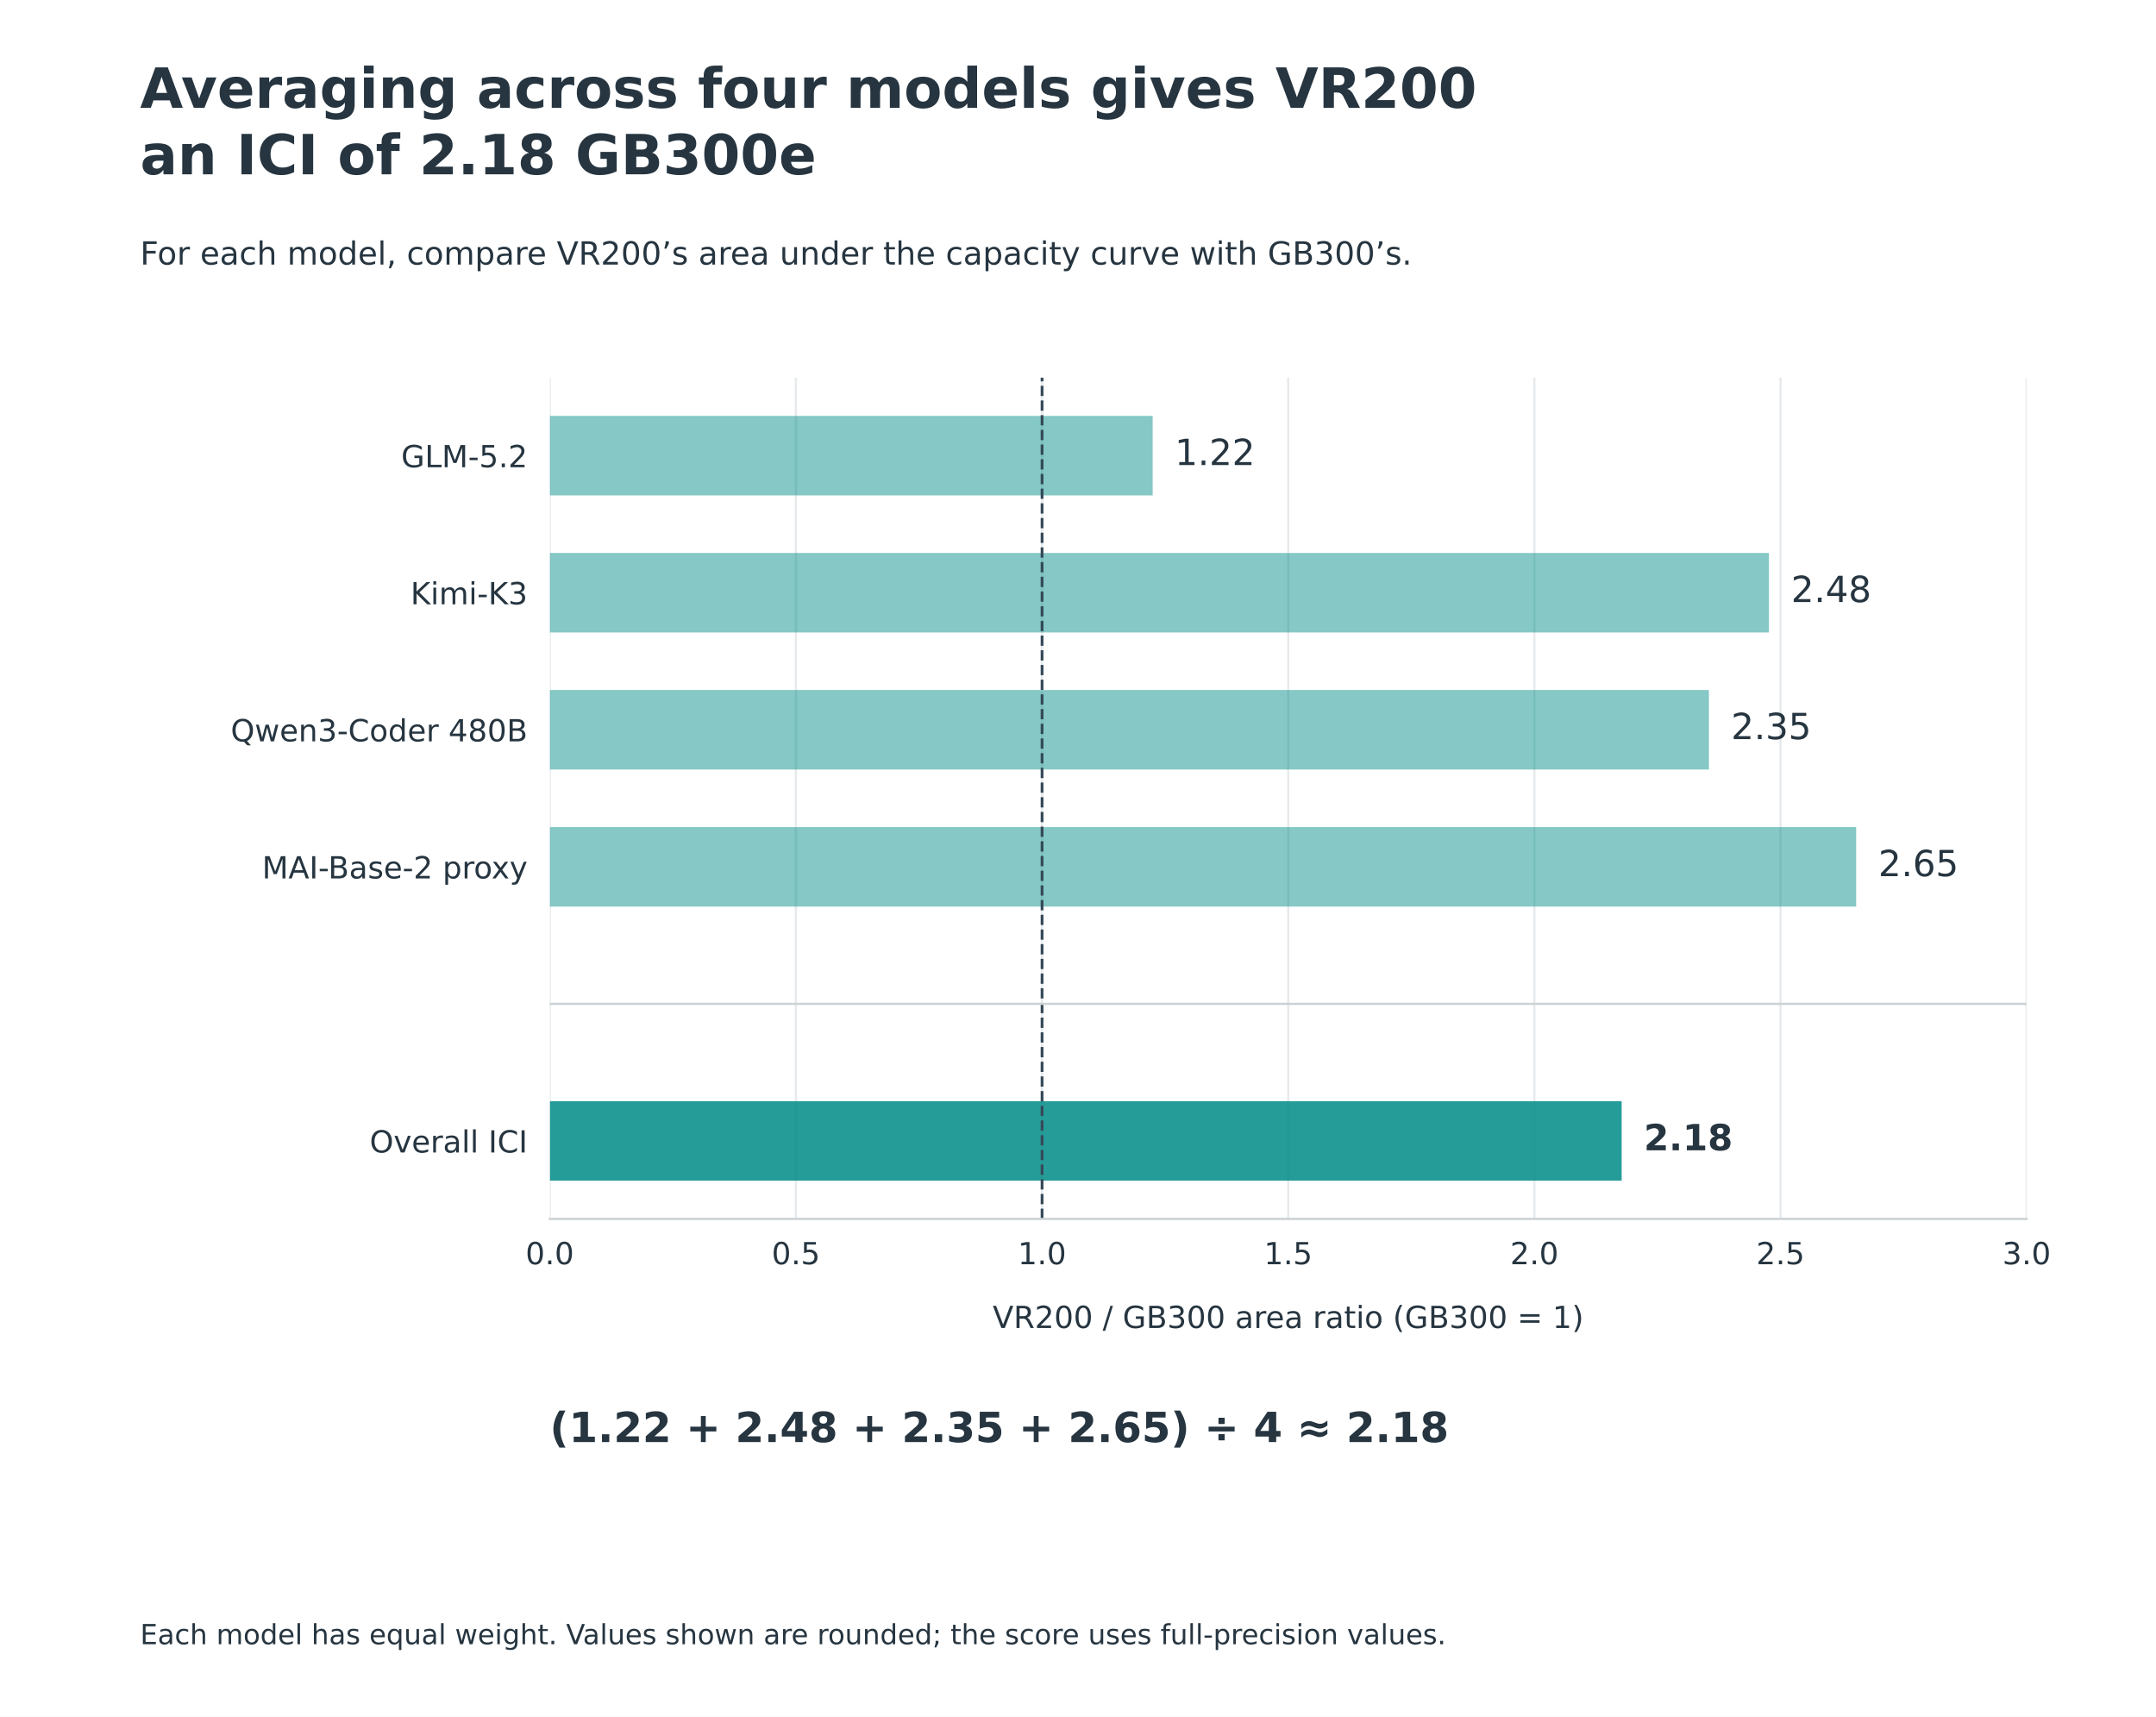
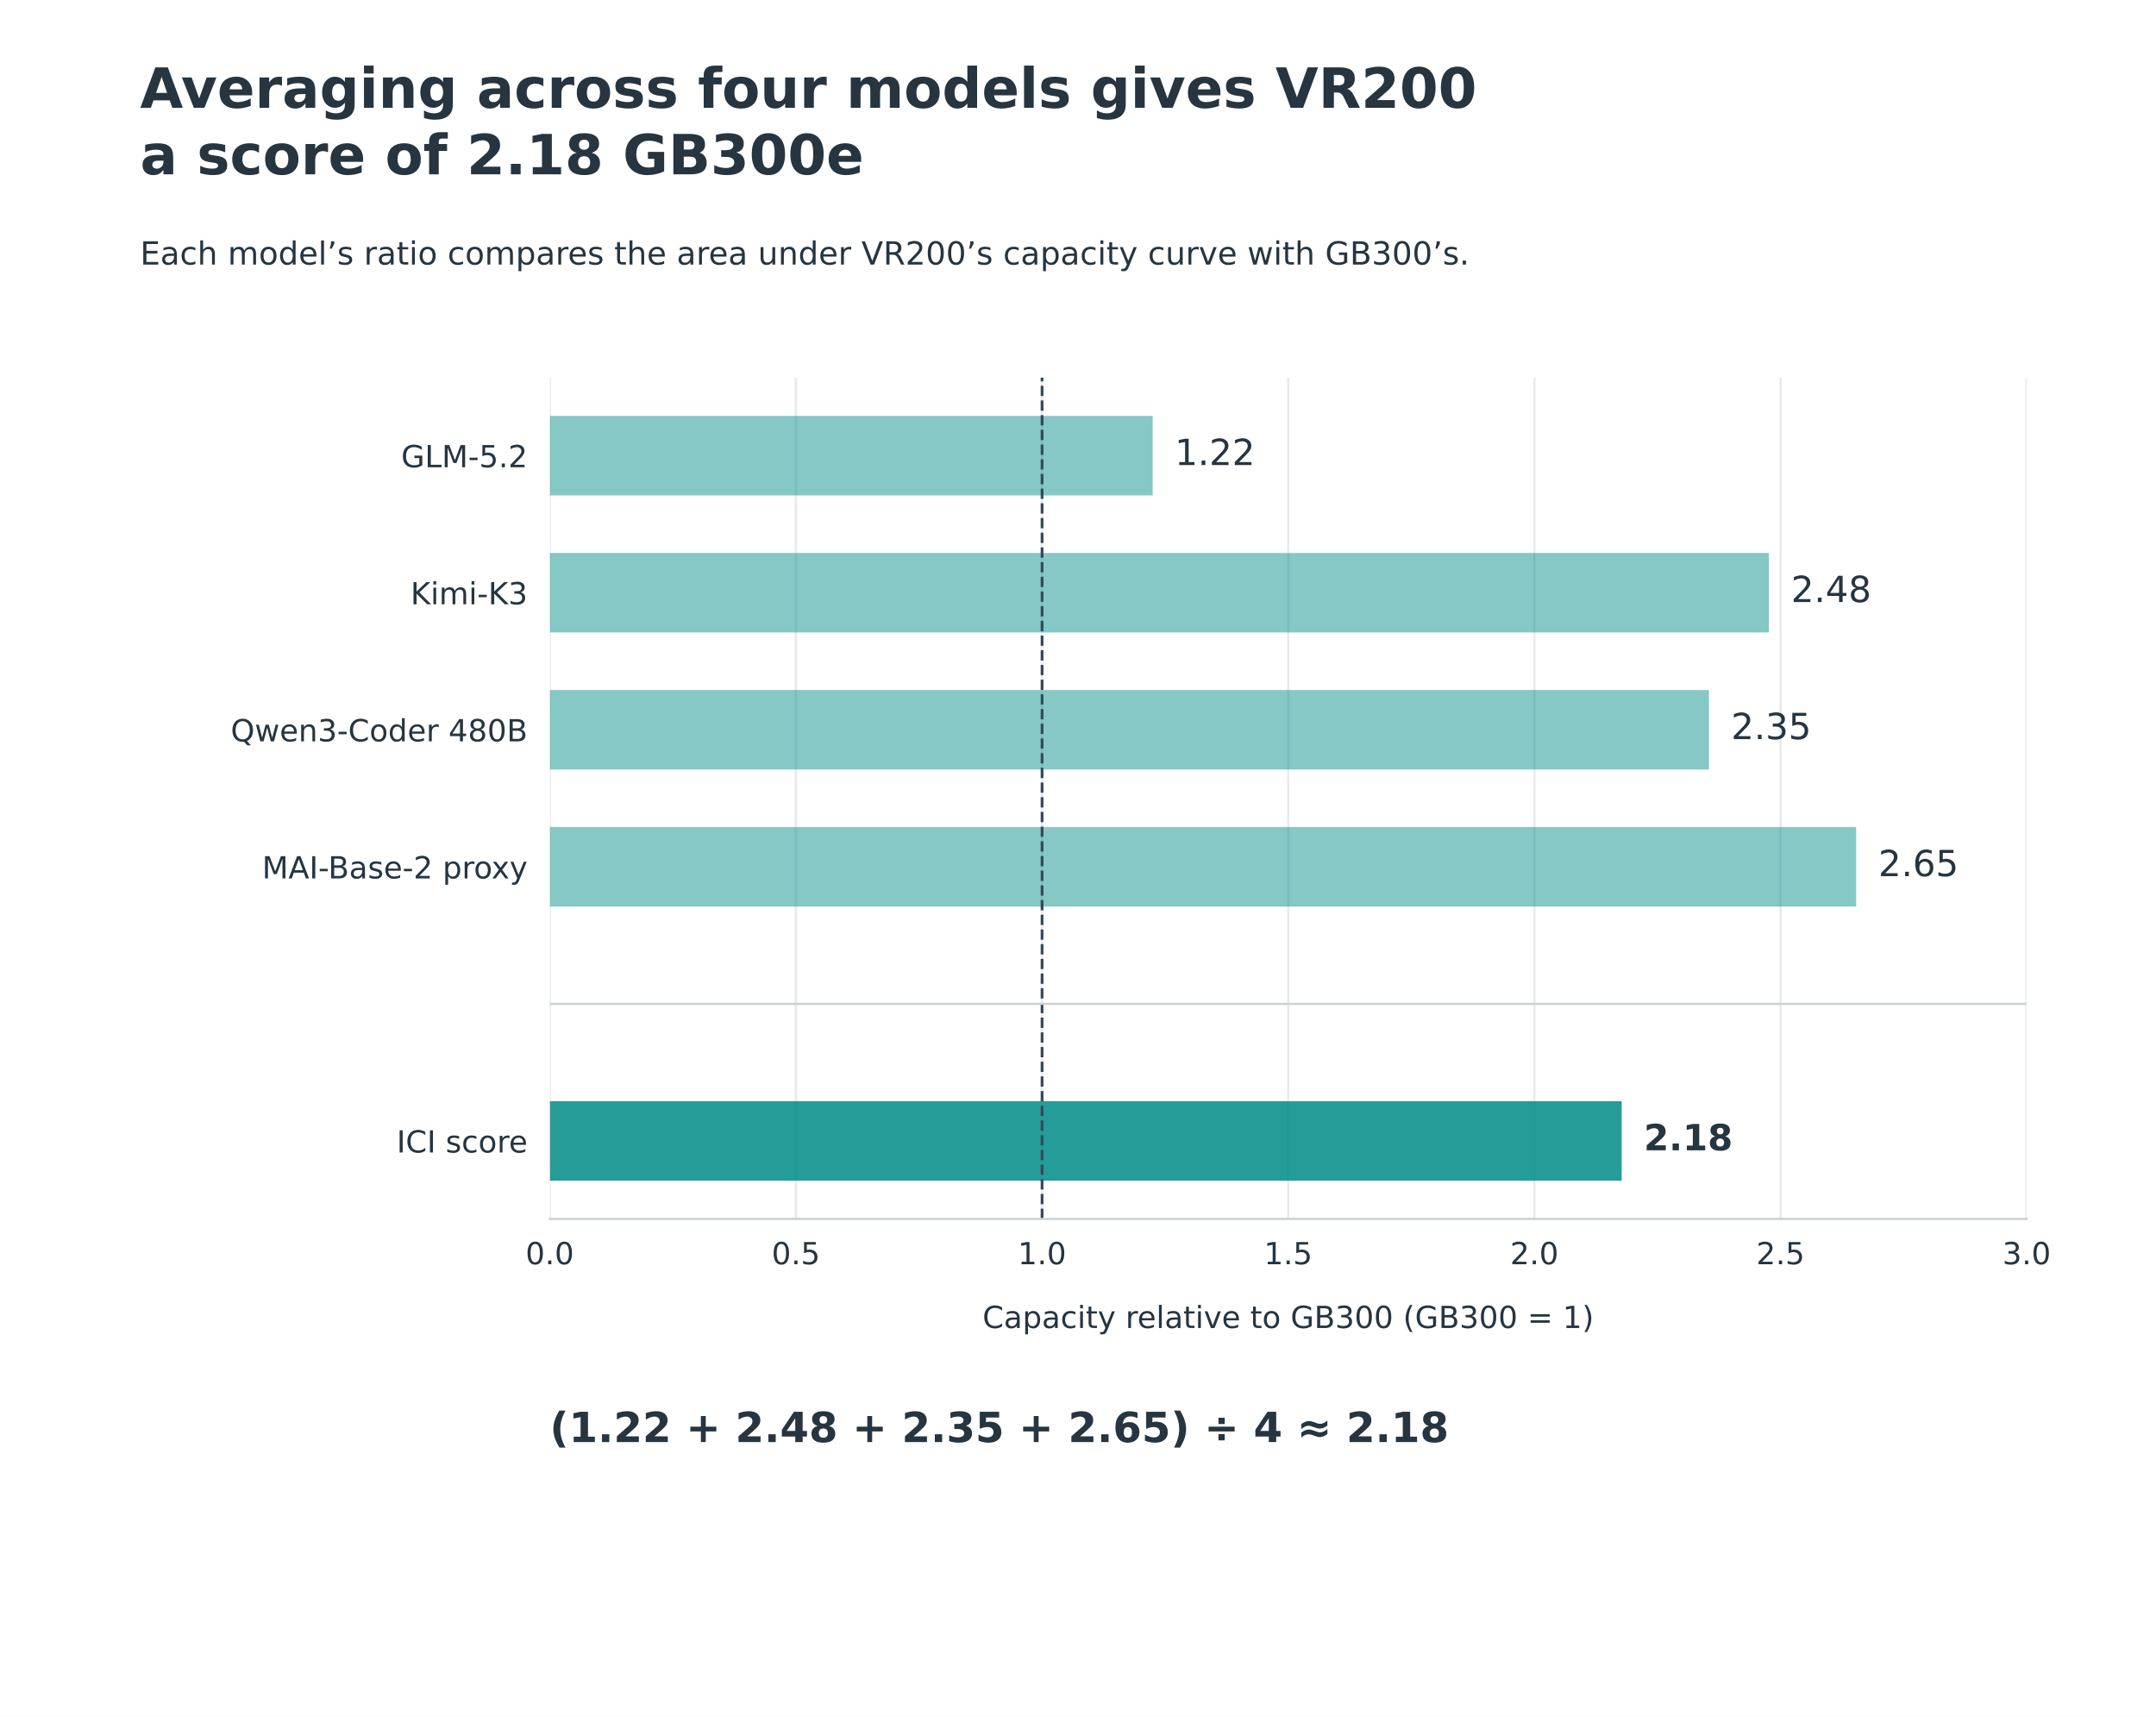
<svg xmlns="http://www.w3.org/2000/svg" width="777.6pt" height="619.2pt" viewBox="0 0 777.6 619.2" version="1.1">
  <defs>
    <style type="text/css">*{stroke-linejoin: round; stroke-linecap: butt}</style>
  </defs>
  <g id="figure_1">
    <g id="patch_1">
      <path d="M 0 619.2 L 777.6 619.2 L 777.6 0 L 0 0 z " style="fill: #ffffff" />
    </g>
    <g id="axes_1">
      <g id="patch_2">
        <path d="M 198.288 439.632 L 730.944 439.632 L 730.944 136.224 L 198.288 136.224 z " style="fill: #ffffff" />
      </g>
      <g id="matplotlib.axis_1">
        <g id="xtick_1">
          <g id="line2d_1">
-             <path d="M 198.288 439.632 L 198.288 136.224 " clip-path="url(#p27b7e6a096)" style="fill: none; stroke: #e7eaec; stroke-width: 0.8; stroke-linecap: square" />
+             <path d="M 198.288 439.632 L 198.288 136.224 " clip-path="url(#p28b766ecd2)" style="fill: none; stroke: #e7eaec; stroke-width: 0.8; stroke-linecap: square" />
          </g>
          <g id="line2d_2" />
          <g id="text_1">
            <text style="font-size: 11px; font-family: 'DejaVu Sans'; text-anchor: middle; fill: #263540" x="198.288" y="455.989" transform="rotate(-0 198.288 455.9894)">0.0</text>
          </g>
        </g>
        <g id="xtick_2">
          <g id="line2d_3">
-             <path d="M 287.064 439.632 L 287.064 136.224 " clip-path="url(#p27b7e6a096)" style="fill: none; stroke: #e7eaec; stroke-width: 0.8; stroke-linecap: square" />
+             <path d="M 287.064 439.632 L 287.064 136.224 " clip-path="url(#p28b766ecd2)" style="fill: none; stroke: #e7eaec; stroke-width: 0.8; stroke-linecap: square" />
          </g>
          <g id="line2d_4" />
          <g id="text_2">
            <text style="font-size: 11px; font-family: 'DejaVu Sans'; text-anchor: middle; fill: #263540" x="287.064" y="455.989" transform="rotate(-0 287.064 455.9894)">0.5</text>
          </g>
        </g>
        <g id="xtick_3">
          <g id="line2d_5">
-             <path d="M 375.84 439.632 L 375.84 136.224 " clip-path="url(#p27b7e6a096)" style="fill: none; stroke: #e7eaec; stroke-width: 0.8; stroke-linecap: square" />
+             <path d="M 375.84 439.632 L 375.84 136.224 " clip-path="url(#p28b766ecd2)" style="fill: none; stroke: #e7eaec; stroke-width: 0.8; stroke-linecap: square" />
          </g>
          <g id="line2d_6" />
          <g id="text_3">
            <text style="font-size: 11px; font-family: 'DejaVu Sans'; text-anchor: middle; fill: #263540" x="375.84" y="455.989" transform="rotate(-0 375.84 455.9894)">1.0</text>
          </g>
        </g>
        <g id="xtick_4">
          <g id="line2d_7">
-             <path d="M 464.616 439.632 L 464.616 136.224 " clip-path="url(#p27b7e6a096)" style="fill: none; stroke: #e7eaec; stroke-width: 0.8; stroke-linecap: square" />
+             <path d="M 464.616 439.632 L 464.616 136.224 " clip-path="url(#p28b766ecd2)" style="fill: none; stroke: #e7eaec; stroke-width: 0.8; stroke-linecap: square" />
          </g>
          <g id="line2d_8" />
          <g id="text_4">
            <text style="font-size: 11px; font-family: 'DejaVu Sans'; text-anchor: middle; fill: #263540" x="464.616" y="455.989" transform="rotate(-0 464.616 455.9894)">1.5</text>
          </g>
        </g>
        <g id="xtick_5">
          <g id="line2d_9">
-             <path d="M 553.392 439.632 L 553.392 136.224 " clip-path="url(#p27b7e6a096)" style="fill: none; stroke: #e7eaec; stroke-width: 0.8; stroke-linecap: square" />
+             <path d="M 553.392 439.632 L 553.392 136.224 " clip-path="url(#p28b766ecd2)" style="fill: none; stroke: #e7eaec; stroke-width: 0.8; stroke-linecap: square" />
          </g>
          <g id="line2d_10" />
          <g id="text_5">
            <text style="font-size: 11px; font-family: 'DejaVu Sans'; text-anchor: middle; fill: #263540" x="553.392" y="455.989" transform="rotate(-0 553.392 455.9894)">2.0</text>
          </g>
        </g>
        <g id="xtick_6">
          <g id="line2d_11">
-             <path d="M 642.168 439.632 L 642.168 136.224 " clip-path="url(#p27b7e6a096)" style="fill: none; stroke: #e7eaec; stroke-width: 0.8; stroke-linecap: square" />
+             <path d="M 642.168 439.632 L 642.168 136.224 " clip-path="url(#p28b766ecd2)" style="fill: none; stroke: #e7eaec; stroke-width: 0.8; stroke-linecap: square" />
          </g>
          <g id="line2d_12" />
          <g id="text_6">
            <text style="font-size: 11px; font-family: 'DejaVu Sans'; text-anchor: middle; fill: #263540" x="642.168" y="455.989" transform="rotate(-0 642.168 455.9894)">2.5</text>
          </g>
        </g>
        <g id="xtick_7">
          <g id="line2d_13">
-             <path d="M 730.944 439.632 L 730.944 136.224 " clip-path="url(#p27b7e6a096)" style="fill: none; stroke: #e7eaec; stroke-width: 0.8; stroke-linecap: square" />
+             <path d="M 730.944 439.632 L 730.944 136.224 " clip-path="url(#p28b766ecd2)" style="fill: none; stroke: #e7eaec; stroke-width: 0.8; stroke-linecap: square" />
          </g>
          <g id="line2d_14" />
          <g id="text_7">
            <text style="font-size: 11px; font-family: 'DejaVu Sans'; text-anchor: middle; fill: #263540" x="730.944" y="455.989" transform="rotate(-0 730.944 455.9894)">3.0</text>
          </g>
        </g>
        <g id="text_8">
-           <text style="font-size: 11px; font-family: 'DejaVu Sans'; text-anchor: middle; fill: #263540" x="464.616" y="478.99" transform="rotate(-0 464.616 478.9903)">VR200 / GB300 area ratio (GB300 = 1)</text>
+           <text style="font-size: 11px; font-family: 'DejaVu Sans'; text-anchor: middle; fill: #263540" x="464.616" y="478.99" transform="rotate(-0 464.616 478.9903)">Capacity relative to GB300 (GB300 = 1)</text>
        </g>
      </g>
      <g id="matplotlib.axis_2">
        <g id="ytick_1">
          <g id="line2d_15" />
          <g id="text_9">
            <text style="font-size: 11px; font-family: 'DejaVu Sans'; text-anchor: end; fill: #263540" x="190.288" y="168.529" transform="rotate(-0 190.288 168.529)">GLM-5.2</text>
          </g>
        </g>
        <g id="ytick_2">
          <g id="line2d_16" />
          <g id="text_10">
            <text style="font-size: 11px; font-family: 'DejaVu Sans'; text-anchor: end; fill: #263540" x="190.288" y="217.961" transform="rotate(-0 190.288 217.9605)">Kimi-K3</text>
          </g>
        </g>
        <g id="ytick_3">
          <g id="line2d_17" />
          <g id="text_11">
            <text style="font-size: 11px; font-family: 'DejaVu Sans'; text-anchor: end; fill: #263540" x="190.288" y="267.392" transform="rotate(-0 190.288 267.3916)">Qwen3-Coder 480B</text>
          </g>
        </g>
        <g id="ytick_4">
          <g id="line2d_18" />
          <g id="text_12">
            <text style="font-size: 11px; font-family: 'DejaVu Sans'; text-anchor: end; fill: #263540" x="190.288" y="316.822" transform="rotate(-0 190.288 316.8223)">MAI-Base-2 proxy</text>
          </g>
        </g>
        <g id="ytick_5">
          <g id="line2d_19" />
          <g id="text_13">
-             <text style="font-size: 11px; font-family: 'DejaVu Sans'; text-anchor: end; fill: #263540" x="190.288" y="415.685" transform="rotate(-0 190.288 415.6849)">Overall ICI</text>
+             <text style="font-size: 11px; font-family: 'DejaVu Sans'; text-anchor: end; fill: #263540" x="190.288" y="415.684" transform="rotate(-0 190.288 415.6844)">ICI score</text>
          </g>
        </g>
      </g>
      <g id="patch_3">
-         <path d="M 198.288 150.015 L 415.728 150.015 L 415.728 178.685 L 198.288 178.685 z " clip-path="url(#p27b7e6a096)" style="fill: #008b87; opacity: 0.48" />
+         <path d="M 198.288 150.015 L 415.728 150.015 L 415.728 178.685 L 198.288 178.685 z " clip-path="url(#p28b766ecd2)" style="fill: #008b87; opacity: 0.48" />
      </g>
      <g id="patch_4">
-         <path d="M 198.288 199.446 L 637.994 199.446 L 637.994 228.116 L 198.288 228.116 z " clip-path="url(#p27b7e6a096)" style="fill: #008b87; opacity: 0.48" />
+         <path d="M 198.288 199.446 L 637.994 199.446 L 637.994 228.116 L 198.288 228.116 z " clip-path="url(#p28b766ecd2)" style="fill: #008b87; opacity: 0.48" />
      </g>
      <g id="patch_5">
-         <path d="M 198.288 248.877 L 616.353 248.877 L 616.353 277.547 L 198.288 277.547 z " clip-path="url(#p27b7e6a096)" style="fill: #008b87; opacity: 0.48" />
+         <path d="M 198.288 248.877 L 616.353 248.877 L 616.353 277.547 L 198.288 277.547 z " clip-path="url(#p28b766ecd2)" style="fill: #008b87; opacity: 0.48" />
      </g>
      <g id="patch_6">
-         <path d="M 198.288 298.309 L 669.46 298.309 L 669.46 326.979 L 198.288 326.979 z " clip-path="url(#p27b7e6a096)" style="fill: #008b87; opacity: 0.48" />
+         <path d="M 198.288 298.309 L 669.46 298.309 L 669.46 326.979 L 198.288 326.979 z " clip-path="url(#p28b766ecd2)" style="fill: #008b87; opacity: 0.48" />
      </g>
      <g id="patch_7">
-         <path d="M 198.288 397.171 L 584.884 397.171 L 584.884 425.841 L 198.288 425.841 z " clip-path="url(#p27b7e6a096)" style="fill: #008b87; opacity: 0.85" />
+         <path d="M 198.288 397.171 L 584.884 397.171 L 584.884 425.841 L 198.288 425.841 z " clip-path="url(#p28b766ecd2)" style="fill: #008b87; opacity: 0.85" />
      </g>
      <g id="line2d_20">
-         <path d="M 375.84 439.632 L 375.84 136.224 " clip-path="url(#p27b7e6a096)" style="fill: none; stroke-dasharray: 3.7,1.6; stroke-dashoffset: 0; stroke: #344958" />
+         <path d="M 375.84 439.632 L 375.84 136.224 " clip-path="url(#p28b766ecd2)" style="fill: none; stroke-dasharray: 3.7,1.6; stroke-dashoffset: 0; stroke: #344958" />
      </g>
      <g id="line2d_21">
-         <path d="M 198.288 362.075 L 730.944 362.075 " clip-path="url(#p27b7e6a096)" style="fill: none; stroke: #cbd1d4; stroke-width: 0.8; stroke-linecap: square" />
+         <path d="M 198.288 362.075 L 730.944 362.075 " clip-path="url(#p28b766ecd2)" style="fill: none; stroke: #cbd1d4; stroke-width: 0.8; stroke-linecap: square" />
      </g>
      <g id="patch_8">
        <path d="M 198.288 439.632 L 730.944 439.632 " style="fill: none; stroke: #cbd1d4; stroke-width: 0.8; stroke-linejoin: miter; stroke-linecap: square" />
      </g>
      <g id="text_14">
        <text style="font-size: 13px; font-family: 'DejaVu Sans'; text-anchor: start; fill: #263540" x="423.718" y="167.727" transform="rotate(-0 423.7183 167.7272)">1.22</text>
      </g>
      <g id="text_15">
        <text style="font-size: 13px; font-family: 'DejaVu Sans'; text-anchor: start; fill: #263540" x="645.984" y="217.158" transform="rotate(-0 645.9836 217.1583)">2.48</text>
      </g>
      <g id="text_16">
        <text style="font-size: 13px; font-family: 'DejaVu Sans'; text-anchor: start; fill: #263540" x="624.343" y="266.589" transform="rotate(-0 624.3429 266.5894)">2.35</text>
      </g>
      <g id="text_17">
        <text style="font-size: 13px; font-family: 'DejaVu Sans'; text-anchor: start; fill: #263540" x="677.45" y="316.02" transform="rotate(-0 677.4498 316.0205)">2.65</text>
      </g>
      <g id="text_18">
        <text style="font-weight: 700; font-size: 13px; font-family: 'DejaVu Sans'; text-anchor: start; fill: #263540" x="592.874" y="414.883" transform="rotate(-0 592.8736 414.8827)">2.18</text>
      </g>
    </g>
    <g id="text_19">
      <text style="font-weight: 700; font-size: 20px; font-family: 'DejaVu Sans'; fill: #263540" transform="translate(50.544 38.87083)">Averaging across four models gives VR200</text>
-       <text style="font-weight: 700; font-size: 20px; font-family: 'DejaVu Sans'; fill: #263540" transform="translate(50.544 62.8763)">an ICI of 2.18 GB300e</text>
+       <text style="font-weight: 700; font-size: 20px; font-family: 'DejaVu Sans'; fill: #263540" transform="translate(50.544 62.8763)">a score of 2.18 GB300e</text>
    </g>
    <g id="text_20">
-       <text style="font-size: 11.5px; font-family: 'DejaVu Sans'; text-anchor: start; fill: #263540" x="50.544" y="95.426" transform="rotate(-0 50.544 95.4262)">For each model, compare VR200’s area under the capacity curve with GB300’s.</text>
+       <text style="font-size: 11.5px; font-family: 'DejaVu Sans'; text-anchor: start; fill: #263540" x="50.544" y="95.426" transform="rotate(-0 50.544 95.4262)">Each model’s ratio compares the area under VR200’s capacity curve with GB300’s.</text>
    </g>
    <g id="text_21">
      <text style="font-weight: 700; font-size: 15px; font-family: 'DejaVu Sans'; text-anchor: start; fill: #263540" x="198.288" y="520.128" transform="rotate(-0 198.288 520.128)">(1.22 + 2.48 + 2.35 + 2.65) ÷ 4 ≈ 2.18</text>
    </g>
-     <g id="text_22">
-       <text style="font-size: 10px; font-family: 'DejaVu Sans'; text-anchor: start; fill: #263540" x="50.544" y="593.037" transform="rotate(-0 50.544 593.0374)">Each model has equal weight. Values shown are rounded; the score uses full-precision values.</text>
-     </g>
  </g>
  <defs>
-     <clipPath id="p27b7e6a096">
+     <clipPath id="p28b766ecd2">
      <rect x="198.288" y="136.224" width="532.656" height="303.408" />
    </clipPath>
  </defs>
</svg>
